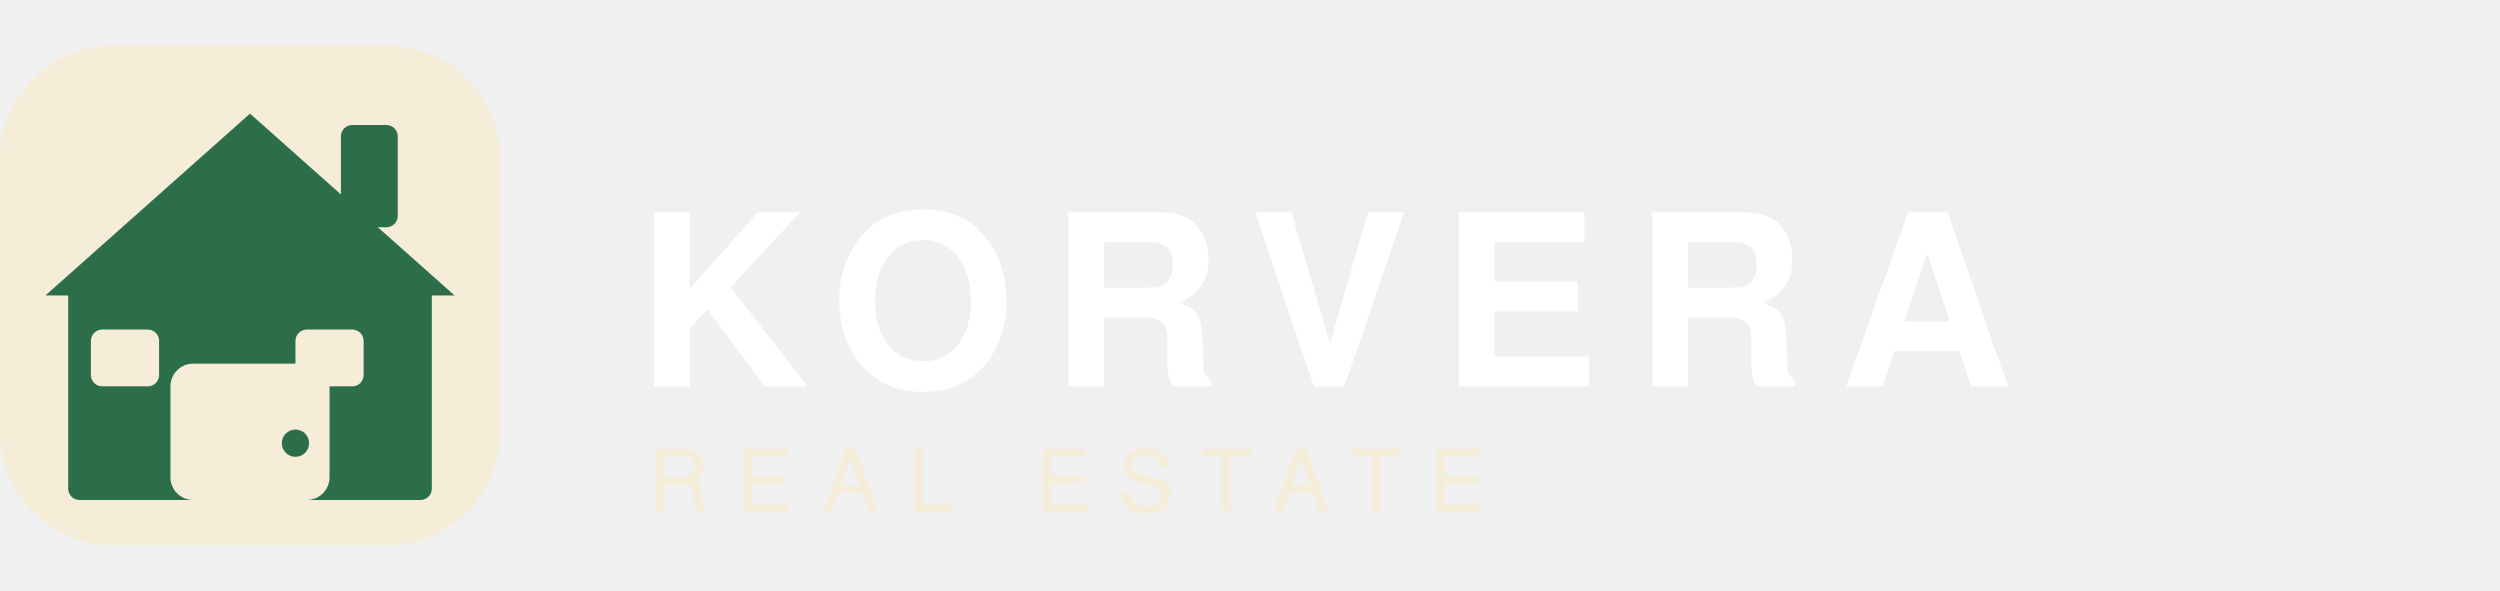
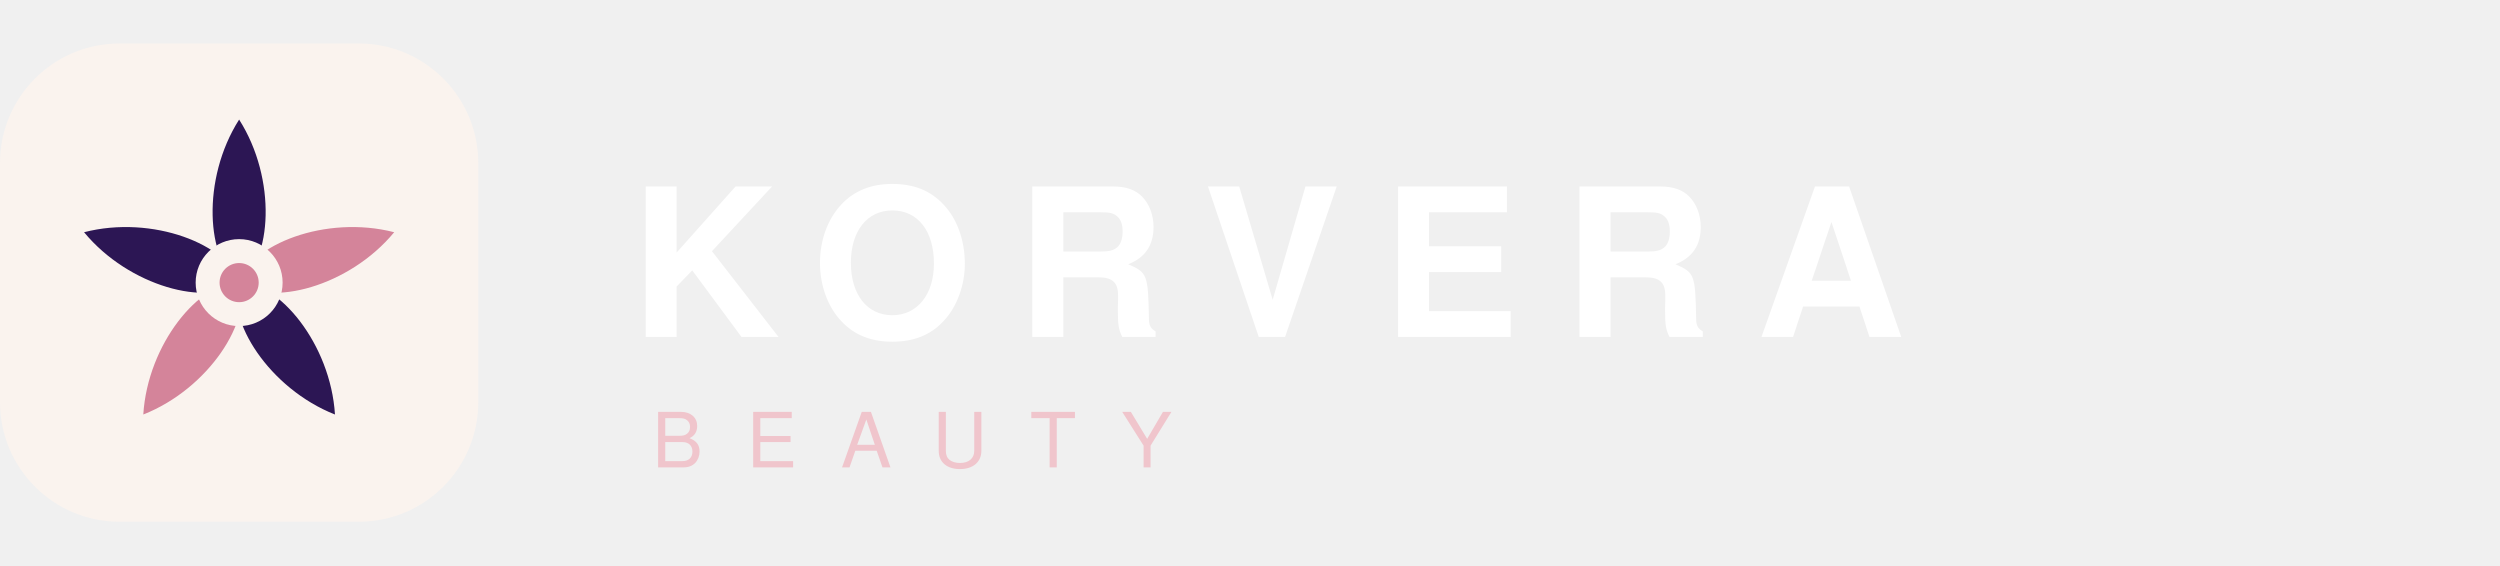
- <svg xmlns="http://www.w3.org/2000/svg" viewBox="0 0 220 52" fill="none">
-   <rect x="0" y="4" width="44" height="44" rx="10" fill="#F5EDD8" />
-   <rect x="30" y="11" width="5" height="9" rx="1" fill="#2C6E49" />
-   <polygon points="22,10 40,26 4,26" fill="#2C6E49" />
-   <rect x="6" y="25" width="32" height="19" rx="1" fill="#2C6E49" />
-   <rect x="15" y="32" width="14" height="12" rx="2" fill="#F5EDD8" />
-   <circle cx="26" cy="39" r="1.2" fill="#2C6E49" />
-   <rect x="8" y="29" width="6" height="5" rx="1" fill="#F5EDD8" />
-   <rect x="26" y="29" width="6" height="5" rx="1" fill="#F5EDD8" />
-   <text x="56" y="34" font-family="'Helvetica Neue', Helvetica, Arial, sans-serif" font-weight="700" font-size="21" letter-spacing="3" fill="#FFFFFF">KORVERA</text>
-   <text x="57" y="45" font-family="'Helvetica Neue', Helvetica, Arial, sans-serif" font-weight="400" font-size="7.5" letter-spacing="2.5" fill="#F5EDD8">REAL ESTATE</text>
+ <svg xmlns="http://www.w3.org/2000/svg" viewBox="0 0 230 52" fill="none">
+   <rect x="0" y="4" width="44" height="44" rx="11" fill="#FAF3EE" />
+   <g transform="translate(22,26)">
+     <path d="M0,0 C3,-2 3.5,-9.5 0,-15 C-3.5,-9.5 -3,-2 0,0 Z" fill="#2C1654" transform="rotate(0)" />
+     <path d="M0,0 C3,-2 3.5,-9.5 0,-15 C-3.5,-9.5 -3,-2 0,0 Z" fill="#D4849A" transform="rotate(72)" />
+     <path d="M0,0 C3,-2 3.5,-9.5 0,-15 C-3.5,-9.5 -3,-2 0,0 Z" fill="#2C1654" transform="rotate(144)" />
+     <path d="M0,0 C3,-2 3.5,-9.5 0,-15 C-3.5,-9.5 -3,-2 0,0 Z" fill="#D4849A" transform="rotate(216)" />
+     <path d="M0,0 C3,-2 3.5,-9.5 0,-15 C-3.5,-9.5 -3,-2 0,0 Z" fill="#2C1654" transform="rotate(288)" />
+     <circle cx="0" cy="0" r="4" fill="#FAF3EE" />
+     <circle cx="0" cy="0" r="1.8" fill="#D4849A" />
+   </g>
+   <text x="58" y="31" font-family="'Helvetica Neue', Helvetica, Arial, sans-serif" font-weight="700" font-size="19" letter-spacing="4" fill="#FFFFFF">KORVERA</text>
+   <text x="60" y="43" font-family="'Helvetica Neue', Helvetica, Arial, sans-serif" font-weight="300" font-size="7" letter-spacing="4" fill="#F0C5CC">BEAUTY</text>
</svg>
